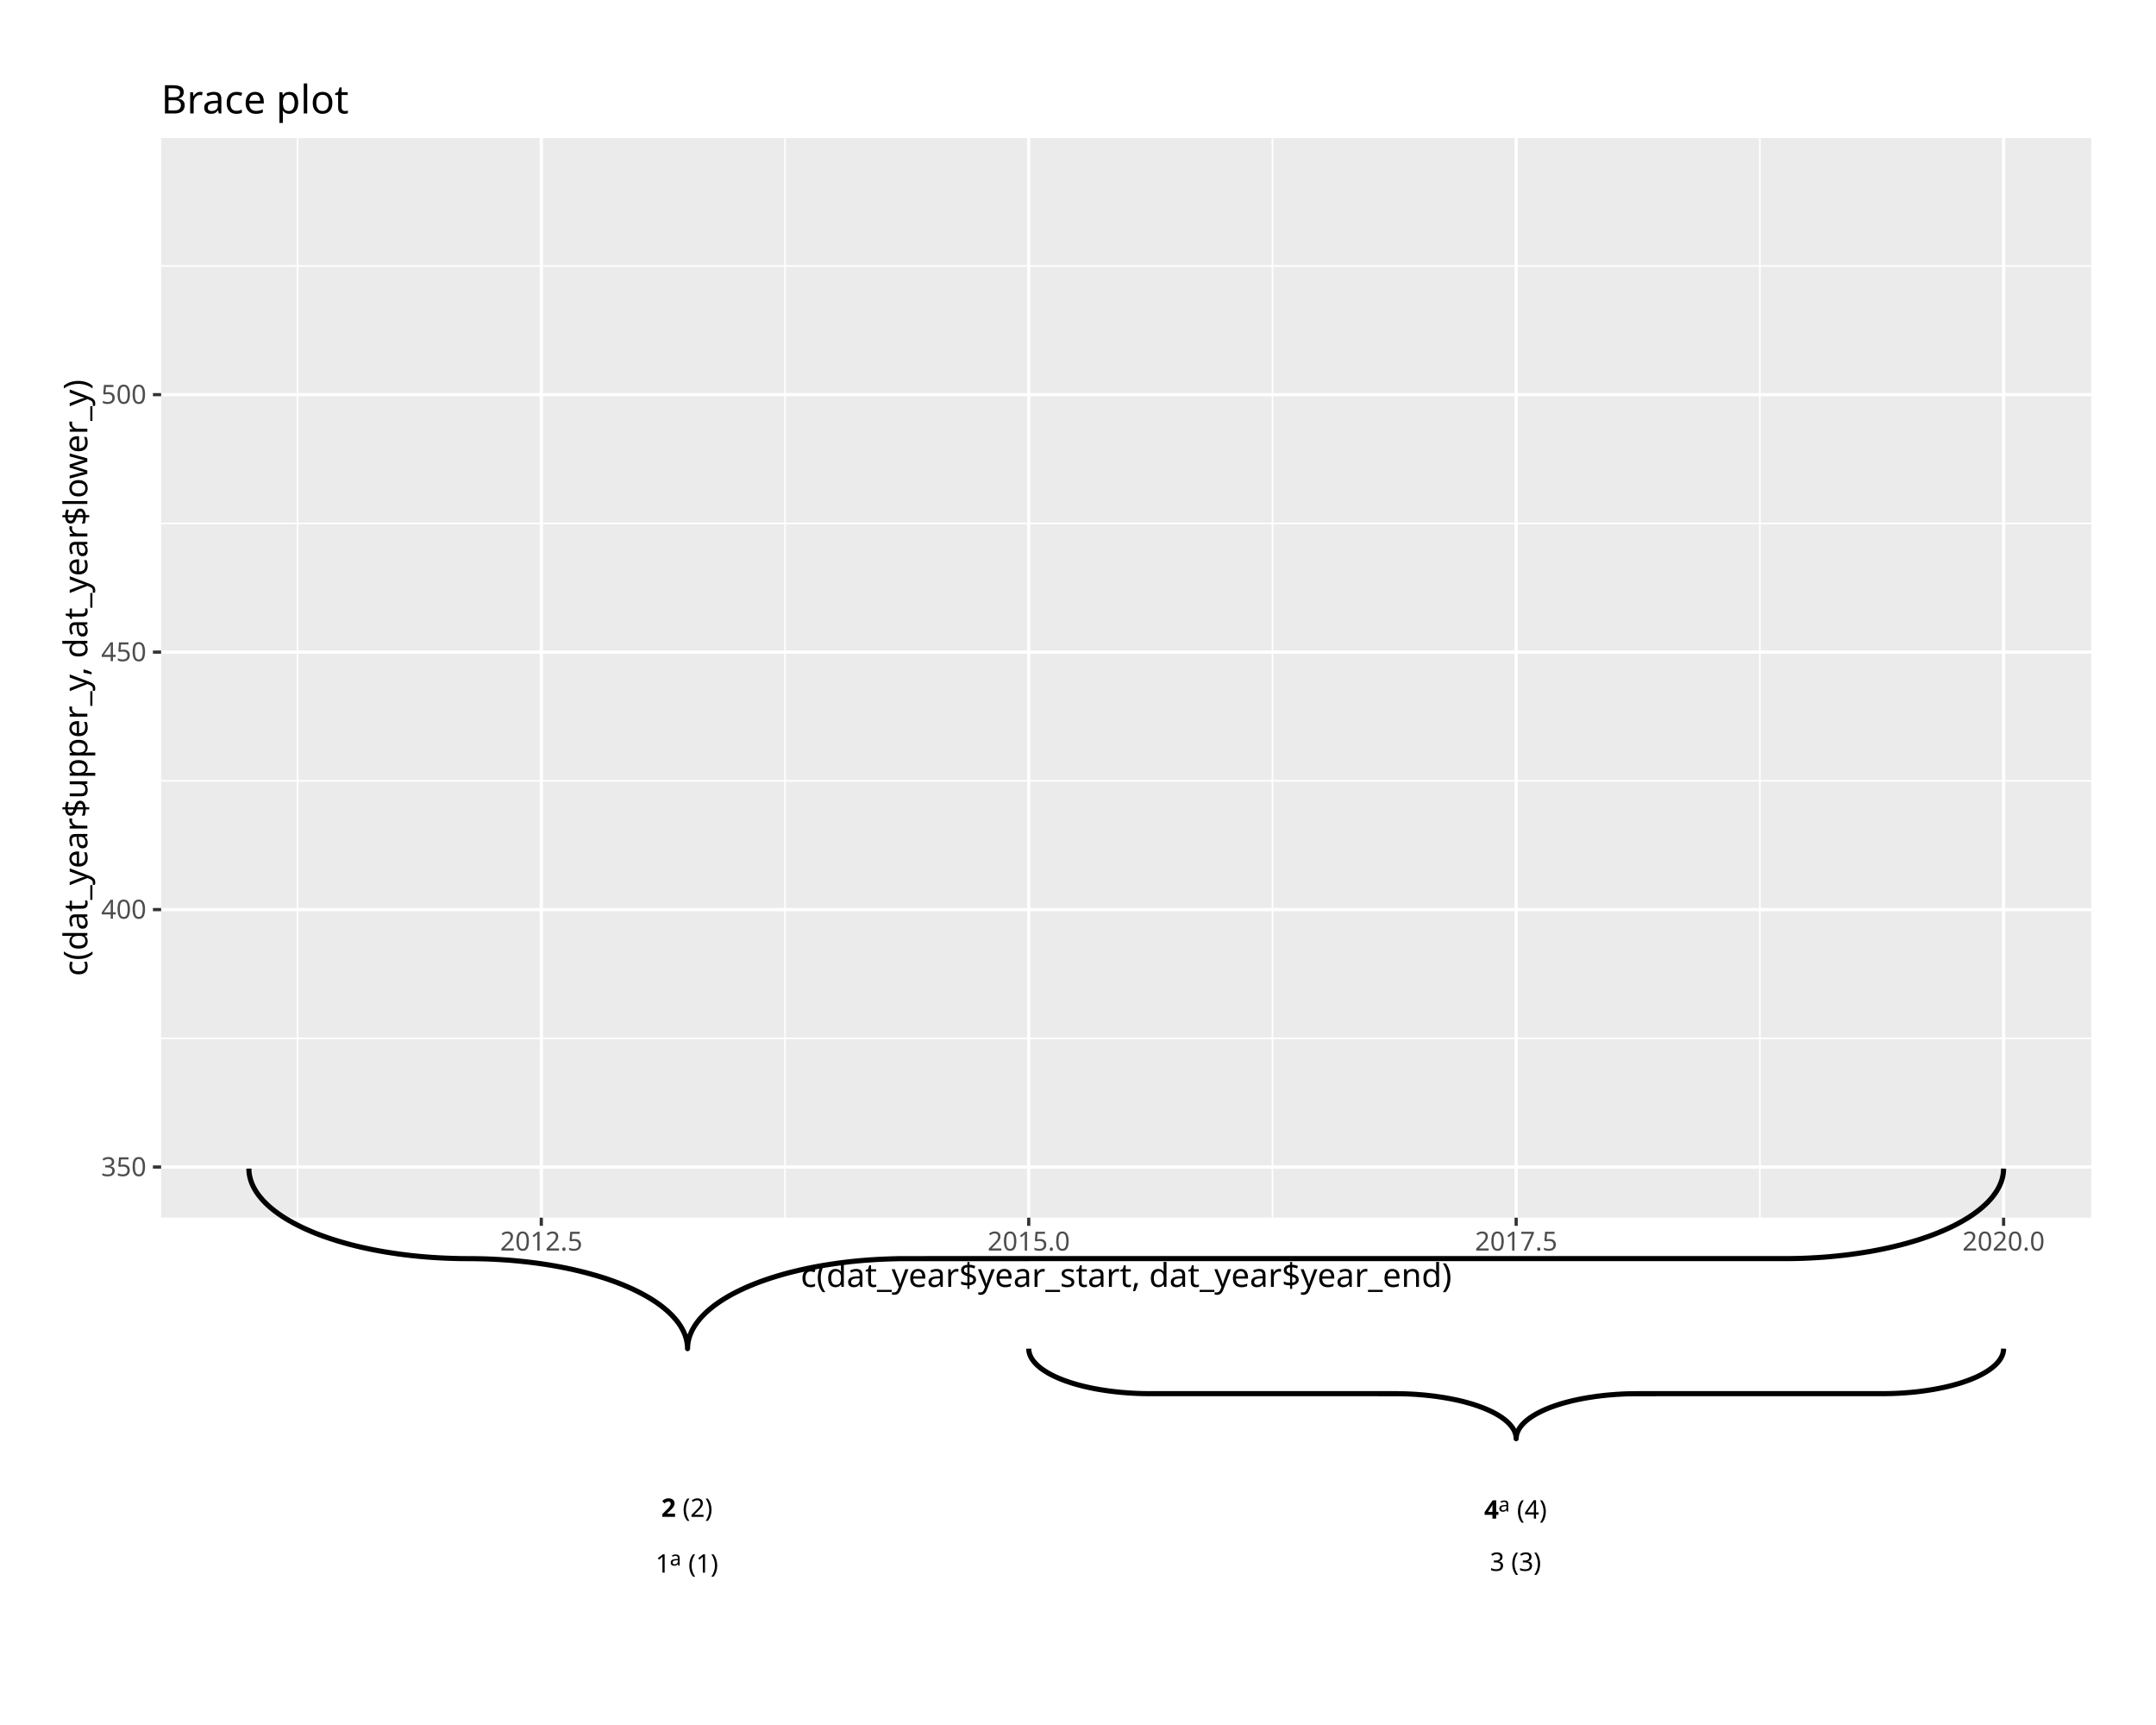
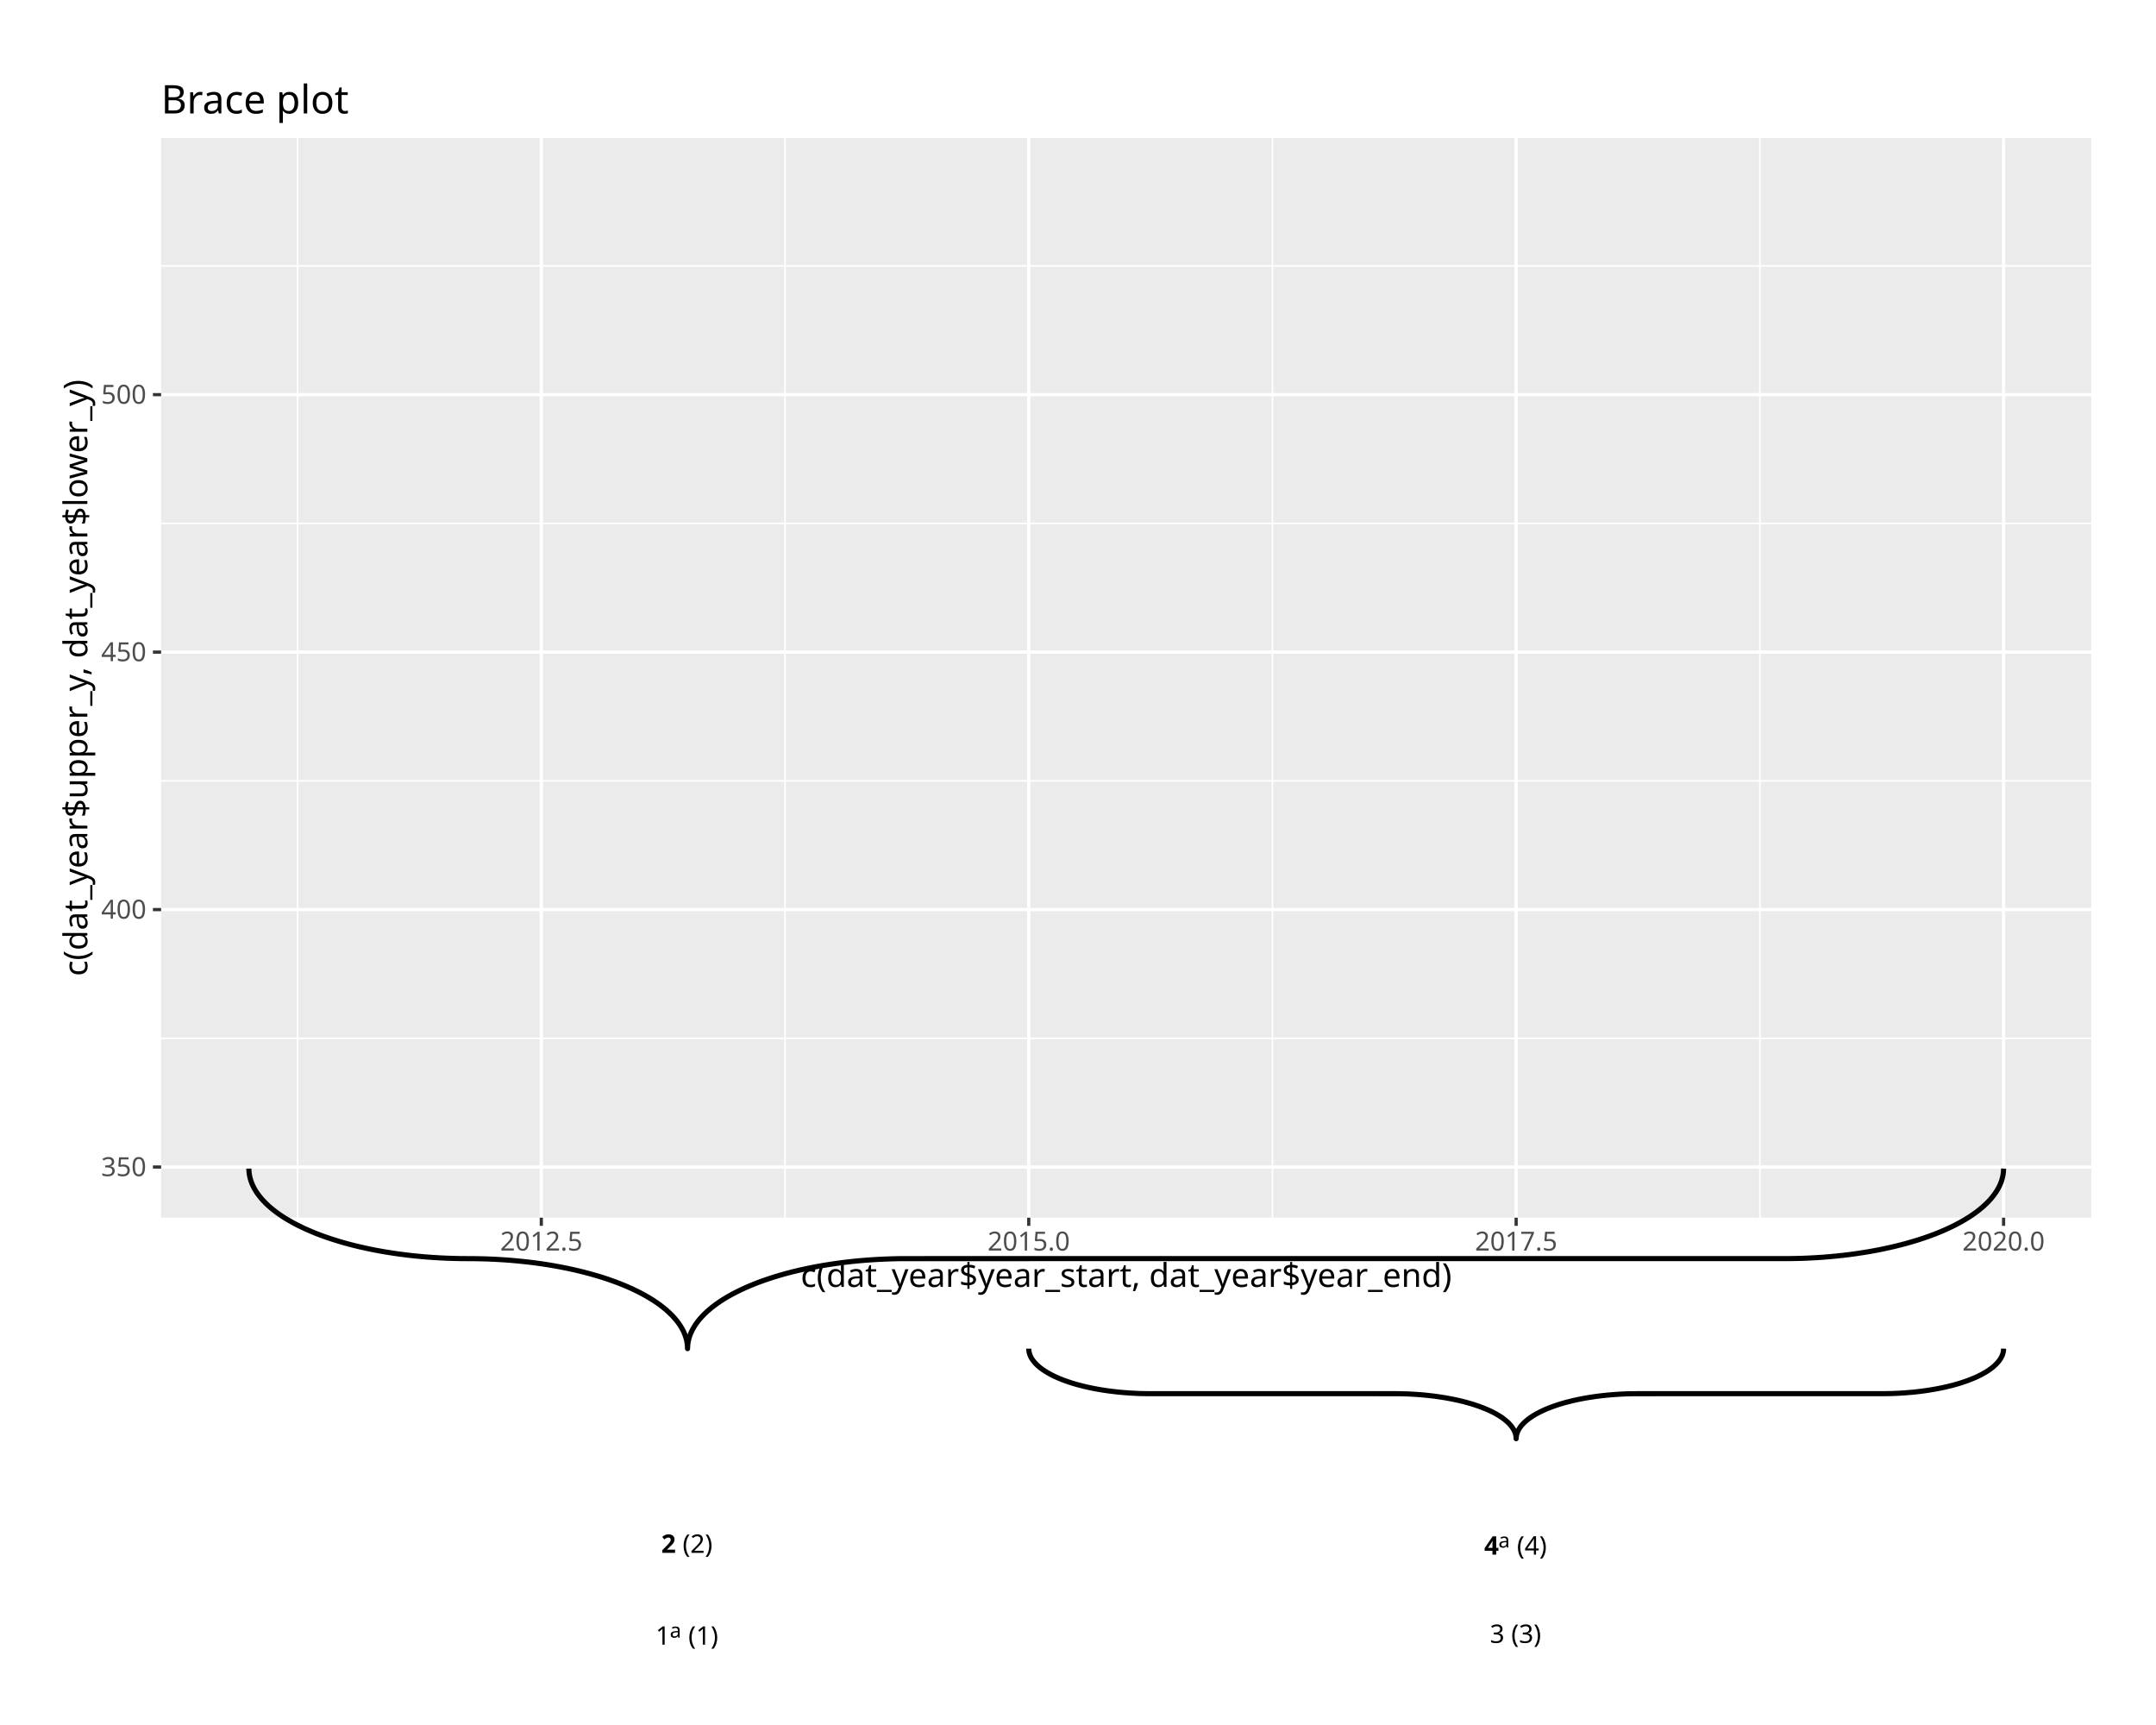
<svg xmlns="http://www.w3.org/2000/svg" class="svglite" data-engine-version="2.0" width="720.00pt" height="576.00pt" viewBox="0 0 720.00 576.00">
  <defs>
    <style type="text/css">
    .svglite line, .svglite polyline, .svglite polygon, .svglite path, .svglite rect, .svglite circle {
      fill: none;
      stroke: #000000;
      stroke-linecap: round;
      stroke-linejoin: round;
      stroke-miterlimit: 10.00;
    }
  </style>
  </defs>
  <rect width="100%" height="100%" style="stroke: none; fill: #FFFFFF;" />
  <defs>
    <clipPath id="cpMC4wMHw3MjAuMDB8MC4wMHw1NzYuMDA=">
      <rect x="0.00" y="0.00" width="720.00" height="576.00" />
    </clipPath>
  </defs>
  <g clip-path="url(#cpMC4wMHw3MjAuMDB8MC4wMHw1NzYuMDA=)">
    <rect x="-0" y="0.00" width="720.00" height="576.00" style="stroke-width: 1.07; stroke: #FFFFFF; fill: #FFFFFF;" />
    <rect x="53.81" y="46.10" width="644.59" height="360.49" style="stroke-width: 1.07; stroke: none; fill: #EBEBEB;" />
    <polyline points="53.81,346.71 698.40,346.71 " style="stroke-width: 0.53; stroke: #FFFFFF; stroke-linecap: butt;" />
    <polyline points="53.81,260.74 698.40,260.74 " style="stroke-width: 0.53; stroke: #FFFFFF; stroke-linecap: butt;" />
    <polyline points="53.81,174.77 698.40,174.77 " style="stroke-width: 0.53; stroke: #FFFFFF; stroke-linecap: butt;" />
    <polyline points="53.81,88.80 698.40,88.80 " style="stroke-width: 0.53; stroke: #FFFFFF; stroke-linecap: butt;" />
    <polyline points="99.39,406.59 99.39,46.10 " style="stroke-width: 0.53; stroke: #FFFFFF; stroke-linecap: butt;" />
    <polyline points="262.16,406.59 262.16,46.10 " style="stroke-width: 0.53; stroke: #FFFFFF; stroke-linecap: butt;" />
    <polyline points="424.94,406.59 424.94,46.10 " style="stroke-width: 0.53; stroke: #FFFFFF; stroke-linecap: butt;" />
    <polyline points="587.71,406.59 587.71,46.10 " style="stroke-width: 0.53; stroke: #FFFFFF; stroke-linecap: butt;" />
    <polyline points="53.81,389.69 698.40,389.69 " style="stroke-width: 1.07; stroke: #FFFFFF; stroke-linecap: butt;" />
    <polyline points="53.81,303.72 698.40,303.72 " style="stroke-width: 1.07; stroke: #FFFFFF; stroke-linecap: butt;" />
    <polyline points="53.81,217.75 698.40,217.75 " style="stroke-width: 1.07; stroke: #FFFFFF; stroke-linecap: butt;" />
    <polyline points="53.81,131.78 698.40,131.78 " style="stroke-width: 1.07; stroke: #FFFFFF; stroke-linecap: butt;" />
    <polyline points="180.77,406.59 180.77,46.10 " style="stroke-width: 1.07; stroke: #FFFFFF; stroke-linecap: butt;" />
    <polyline points="343.55,406.59 343.55,46.10 " style="stroke-width: 1.07; stroke: #FFFFFF; stroke-linecap: butt;" />
    <polyline points="506.32,406.59 506.32,46.10 " style="stroke-width: 1.07; stroke: #FFFFFF; stroke-linecap: butt;" />
    <polyline points="669.10,406.59 669.10,46.10 " style="stroke-width: 1.07; stroke: #FFFFFF; stroke-linecap: butt;" />
    <polyline points="83.11,390.21 83.12,390.68 83.19,391.63 83.34,392.58 83.56,393.52 83.85,394.46 84.21,395.40 84.65,396.33 85.15,397.26 85.73,398.18 86.38,399.09 87.10,399.99 87.88,400.88 88.74,401.77 89.66,402.64 90.65,403.49 91.71,404.34 92.83,405.17 94.01,405.99 95.25,406.79 96.56,407.57 97.92,408.33 99.35,409.08 100.83,409.81 102.36,410.52 103.95,411.21 105.59,411.88 107.29,412.53 109.03,413.15 110.82,413.75 112.65,414.33 114.53,414.89 116.45,415.42 118.41,415.92 120.40,416.40 122.44,416.85 124.50,417.28 126.60,417.68 128.73,418.05 130.88,418.39 133.06,418.71 135.27,419.00 137.49,419.26 139.74,419.49 142.00,419.69 144.27,419.86 146.56,420.00 148.85,420.11 151.16,420.19 153.47,420.25 155.78,420.27 158.09,420.28 160.40,420.32 162.71,420.38 165.01,420.48 167.30,420.61 169.58,420.76 171.85,420.95 174.10,421.17 176.34,421.41 178.55,421.68 180.74,421.98 182.91,422.31 185.05,422.67 187.17,423.06 189.25,423.47 191.30,423.91 193.32,424.38 195.29,424.87 197.23,425.39 199.13,425.93 200.99,426.49 202.80,427.08 204.56,427.70 206.28,428.33 207.95,428.99 209.56,429.67 211.13,430.37 212.63,431.09 214.09,431.83 215.48,432.59 216.82,433.36 218.09,434.15 219.31,434.96 220.46,435.78 221.54,436.62 222.57,437.47 223.52,438.34 224.41,439.21 225.23,440.10 225.99,441.00 226.67,441.90 227.28,442.82 227.82,443.74 228.30,444.67 228.70,445.61 229.02,446.55 229.28,447.49 229.46,448.44 229.57,449.38 229.61,450.33 229.61,450.33 229.62,449.86 229.69,448.91 229.83,447.96 230.05,447.02 230.34,446.08 230.71,445.14 231.14,444.21 231.65,443.28 232.23,442.36 232.88,441.45 233.59,440.55 234.38,439.66 235.24,438.77 236.16,437.90 237.15,437.05 238.20,436.20 239.32,435.37 240.51,434.55 241.75,433.75 243.06,432.97 244.42,432.20 245.85,431.46 247.33,430.73 248.86,430.02 250.45,429.33 252.09,428.66 253.78,428.01 255.53,427.39 257.31,426.79 259.15,426.21 261.03,425.65 262.94,425.12 264.90,424.62 266.90,424.14 268.93,423.69 271.00,423.26 273.10,422.86 275.23,422.49 277.38,422.15 279.56,421.83 281.77,421.54 283.99,421.28 286.23,421.05 288.49,420.85 290.77,420.68 293.06,420.54 295.35,420.43 297.66,420.35 299.97,420.29 302.28,420.27 597.59,420.26 599.90,420.22 602.20,420.16 604.50,420.06 606.80,419.93 609.08,419.78 611.34,419.59 613.60,419.37 615.83,419.13 618.05,418.86 620.24,418.55 622.41,418.22 624.55,417.87 626.66,417.48 628.74,417.07 630.79,416.63 632.81,416.16 634.79,415.67 636.73,415.15 638.62,414.61 640.48,414.05 642.29,413.45 644.06,412.84 645.77,412.21 647.44,411.55 649.06,410.87 650.62,410.17 652.13,409.45 653.58,408.71 654.97,407.95 656.31,407.18 657.59,406.39 658.80,405.58 659.95,404.76 661.04,403.92 662.06,403.07 663.02,402.20 663.91,401.33 664.73,400.44 665.48,399.54 666.16,398.63 666.78,397.72 667.32,396.80 667.79,395.87 668.19,394.93 668.52,393.99 668.77,393.05 668.95,392.10 669.06,391.16 669.10,390.21 669.10,390.21 " style="stroke-width: 1.71; stroke-linecap: butt;" />
    <polyline points="343.55,450.33 343.55,450.57 343.59,451.04 343.68,451.52 343.80,451.99 343.96,452.46 344.16,452.93 344.40,453.40 344.68,453.86 345.01,454.32 345.37,454.77 345.77,455.23 346.20,455.67 346.68,456.11 347.19,456.55 347.74,456.98 348.33,457.40 348.95,457.81 349.60,458.22 350.30,458.62 351.02,459.01 351.78,459.40 352.57,459.77 353.39,460.14 354.25,460.49 355.13,460.84 356.04,461.17 356.98,461.49 357.95,461.81 358.94,462.11 359.96,462.40 361.00,462.67 362.07,462.94 363.16,463.19 364.27,463.43 365.40,463.66 366.55,463.87 367.71,464.07 368.89,464.25 370.09,464.43 371.30,464.58 372.53,464.73 373.76,464.86 375.01,464.97 376.26,465.07 377.53,465.16 378.80,465.23 380.07,465.29 381.35,465.33 382.64,465.35 383.92,465.36 466.59,465.37 467.88,465.39 469.16,465.42 470.44,465.47 471.71,465.53 472.98,465.61 474.24,465.71 475.49,465.81 476.73,465.94 477.96,466.07 479.18,466.22 480.38,466.39 481.57,466.57 482.75,466.76 483.90,466.97 485.04,467.19 486.16,467.42 487.26,467.66 488.34,467.92 489.39,468.19 490.43,468.48 491.43,468.77 492.41,469.08 493.37,469.40 494.29,469.73 495.19,470.07 496.06,470.42 496.90,470.78 497.70,471.14 498.48,471.52 499.22,471.91 499.93,472.31 500.60,472.71 501.24,473.12 501.85,473.54 502.41,473.97 502.94,474.40 503.44,474.84 503.90,475.28 504.31,475.73 504.69,476.18 505.03,476.64 505.33,477.10 505.60,477.57 505.82,478.03 506.00,478.50 506.14,478.98 506.24,479.45 506.30,479.92 506.32,480.40 506.32,480.40 506.33,480.16 506.37,479.69 506.45,479.21 506.57,478.74 506.73,478.27 506.94,477.80 507.18,477.33 507.46,476.87 507.78,476.41 508.14,475.96 508.54,475.50 508.98,475.06 509.45,474.62 509.97,474.18 510.52,473.75 511.10,473.33 511.72,472.92 512.38,472.51 513.07,472.11 513.80,471.72 514.56,471.33 515.35,470.96 516.17,470.59 517.02,470.24 517.91,469.89 518.82,469.56 519.76,469.24 520.72,468.92 521.72,468.62 522.74,468.33 523.78,468.06 524.85,467.79 525.93,467.54 527.04,467.30 528.17,467.07 529.32,466.86 530.49,466.66 531.67,466.48 532.87,466.30 534.08,466.15 535.30,466.00 536.54,465.87 537.78,465.76 539.04,465.66 540.30,465.57 541.57,465.50 542.85,465.44 544.13,465.40 545.41,465.38 546.70,465.37 629.37,465.36 630.65,465.34 631.94,465.31 633.21,465.26 634.49,465.20 635.75,465.12 637.01,465.02 638.27,464.92 639.51,464.80 640.74,464.66 641.96,464.51 643.16,464.34 644.35,464.16 645.52,463.97 646.68,463.76 647.82,463.54 648.94,463.31 650.04,463.07 651.11,462.81 652.17,462.54 653.20,462.25 654.21,461.96 655.19,461.65 656.14,461.33 657.07,461.00 657.97,460.66 658.83,460.31 659.67,459.96 660.48,459.59 661.25,459.21 661.99,458.82 662.70,458.42 663.38,458.02 664.02,457.61 664.62,457.19 665.19,456.76 665.72,456.33 666.21,455.89 666.67,455.45 667.09,455.00 667.47,454.55 667.81,454.09 668.11,453.63 668.37,453.16 668.59,452.70 668.78,452.23 668.92,451.75 669.02,451.28 669.08,450.81 669.10,450.33 669.10,450.33 " style="stroke-width: 1.71; stroke-linecap: butt;" />
-     <text x="218.93" y="525.12" style="font-size: 8.54px; font-family: sans;" textLength="4.75px" lengthAdjust="spacingAndGlyphs">1</text>
-     <text x="223.68" y="522.77" style="font-size: 6.83px; font-family: sans;" textLength="3.80px" lengthAdjust="spacingAndGlyphs">a</text>
-     <text x="229.85" y="525.12" style="font-size: 8.54px; font-family: sans;" textLength="10.43px" lengthAdjust="spacingAndGlyphs">(1)</text>
-     <text x="220.83" y="506.50" style="font-size: 8.54px; font-weight: bold; font-family: sans;" textLength="4.75px" lengthAdjust="spacingAndGlyphs">2</text>
-     <text x="227.95" y="506.50" style="font-size: 8.54px; font-family: sans;" textLength="10.43px" lengthAdjust="spacingAndGlyphs">(2)</text>
-     <text x="497.55" y="524.54" style="font-size: 8.54px; font-family: sans;" textLength="4.75px" lengthAdjust="spacingAndGlyphs">3</text>
-     <text x="504.67" y="524.54" style="font-size: 8.54px; font-family: sans;" textLength="10.43px" lengthAdjust="spacingAndGlyphs">(3)</text>
-     <text x="495.65" y="507.09" style="font-size: 8.54px; font-weight: bold; font-family: sans;" textLength="4.75px" lengthAdjust="spacingAndGlyphs">4</text>
-     <text x="500.40" y="504.74" style="font-size: 6.83px; font-family: sans;" textLength="3.80px" lengthAdjust="spacingAndGlyphs">a</text>
-     <text x="506.57" y="507.09" style="font-size: 8.54px; font-family: sans;" textLength="10.43px" lengthAdjust="spacingAndGlyphs">(4)</text>
+     <text x="218.93" y="549.18" style="font-size: 8.54px; font-family: sans;" textLength="4.75px" lengthAdjust="spacingAndGlyphs">1</text>
+     <text x="223.68" y="546.83" style="font-size: 6.83px; font-family: sans;" textLength="3.80px" lengthAdjust="spacingAndGlyphs">a</text>
+     <text x="229.85" y="549.18" style="font-size: 8.54px; font-family: sans;" textLength="10.43px" lengthAdjust="spacingAndGlyphs">(1)</text>
+     <text x="220.83" y="518.52" style="font-size: 8.54px; font-weight: bold; font-family: sans;" textLength="4.75px" lengthAdjust="spacingAndGlyphs">2</text>
+     <text x="227.95" y="518.52" style="font-size: 8.54px; font-family: sans;" textLength="10.43px" lengthAdjust="spacingAndGlyphs">(2)</text>
+     <text x="497.55" y="548.59" style="font-size: 8.54px; font-family: sans;" textLength="4.75px" lengthAdjust="spacingAndGlyphs">3</text>
+     <text x="504.67" y="548.59" style="font-size: 8.54px; font-family: sans;" textLength="10.43px" lengthAdjust="spacingAndGlyphs">(3)</text>
+     <text x="495.65" y="519.11" style="font-size: 8.54px; font-weight: bold; font-family: sans;" textLength="4.75px" lengthAdjust="spacingAndGlyphs">4</text>
+     <text x="500.40" y="516.76" style="font-size: 6.83px; font-family: sans;" textLength="3.80px" lengthAdjust="spacingAndGlyphs">a</text>
+     <text x="506.57" y="519.11" style="font-size: 8.54px; font-family: sans;" textLength="10.43px" lengthAdjust="spacingAndGlyphs">(4)</text>
    <text x="48.88" y="392.72" text-anchor="end" style="font-size: 8.80px; fill: #4D4D4D; font-family: sans;" textLength="14.68px" lengthAdjust="spacingAndGlyphs">350</text>
    <text x="48.88" y="306.75" text-anchor="end" style="font-size: 8.80px; fill: #4D4D4D; font-family: sans;" textLength="14.68px" lengthAdjust="spacingAndGlyphs">400</text>
    <text x="48.88" y="220.78" text-anchor="end" style="font-size: 8.80px; fill: #4D4D4D; font-family: sans;" textLength="14.68px" lengthAdjust="spacingAndGlyphs">450</text>
    <text x="48.88" y="134.81" text-anchor="end" style="font-size: 8.80px; fill: #4D4D4D; font-family: sans;" textLength="14.68px" lengthAdjust="spacingAndGlyphs">500</text>
    <polyline points="51.07,389.69 53.81,389.69 " style="stroke-width: 1.07; stroke: #333333; stroke-linecap: butt;" />
    <polyline points="51.07,303.72 53.81,303.72 " style="stroke-width: 1.07; stroke: #333333; stroke-linecap: butt;" />
    <polyline points="51.07,217.75 53.81,217.75 " style="stroke-width: 1.07; stroke: #333333; stroke-linecap: butt;" />
    <polyline points="51.07,131.78 53.81,131.78 " style="stroke-width: 1.07; stroke: #333333; stroke-linecap: butt;" />
    <polyline points="180.77,409.33 180.77,406.59 " style="stroke-width: 1.07; stroke: #333333; stroke-linecap: butt;" />
    <polyline points="343.55,409.33 343.55,406.59 " style="stroke-width: 1.07; stroke: #333333; stroke-linecap: butt;" />
    <polyline points="506.32,409.33 506.32,406.59 " style="stroke-width: 1.07; stroke: #333333; stroke-linecap: butt;" />
    <polyline points="669.10,409.33 669.10,406.59 " style="stroke-width: 1.07; stroke: #333333; stroke-linecap: butt;" />
    <text x="180.77" y="417.58" text-anchor="middle" style="font-size: 8.80px; fill: #4D4D4D; font-family: sans;" textLength="26.92px" lengthAdjust="spacingAndGlyphs">2012.5</text>
    <text x="343.55" y="417.58" text-anchor="middle" style="font-size: 8.80px; fill: #4D4D4D; font-family: sans;" textLength="26.92px" lengthAdjust="spacingAndGlyphs">2015.0</text>
    <text x="506.32" y="417.58" text-anchor="middle" style="font-size: 8.80px; fill: #4D4D4D; font-family: sans;" textLength="26.92px" lengthAdjust="spacingAndGlyphs">2017.5</text>
    <text x="669.10" y="417.58" text-anchor="middle" style="font-size: 8.80px; fill: #4D4D4D; font-family: sans;" textLength="26.92px" lengthAdjust="spacingAndGlyphs">2020.0</text>
    <text x="376.10" y="429.72" text-anchor="middle" style="font-size: 11.00px; font-family: sans;" textLength="211.60px" lengthAdjust="spacingAndGlyphs">c(dat_year$year_start, dat_year$year_end)</text>
    <text transform="translate(29.17,226.35) rotate(-90)" text-anchor="middle" style="font-size: 11.00px; font-family: sans;" textLength="194.48px" lengthAdjust="spacingAndGlyphs">c(dat_year$upper_y, dat_year$lower_y)</text>
    <text x="53.81" y="37.88" style="font-size: 13.20px; font-family: sans;" textLength="59.44px" lengthAdjust="spacingAndGlyphs">Brace plot</text>
  </g>
</svg>
